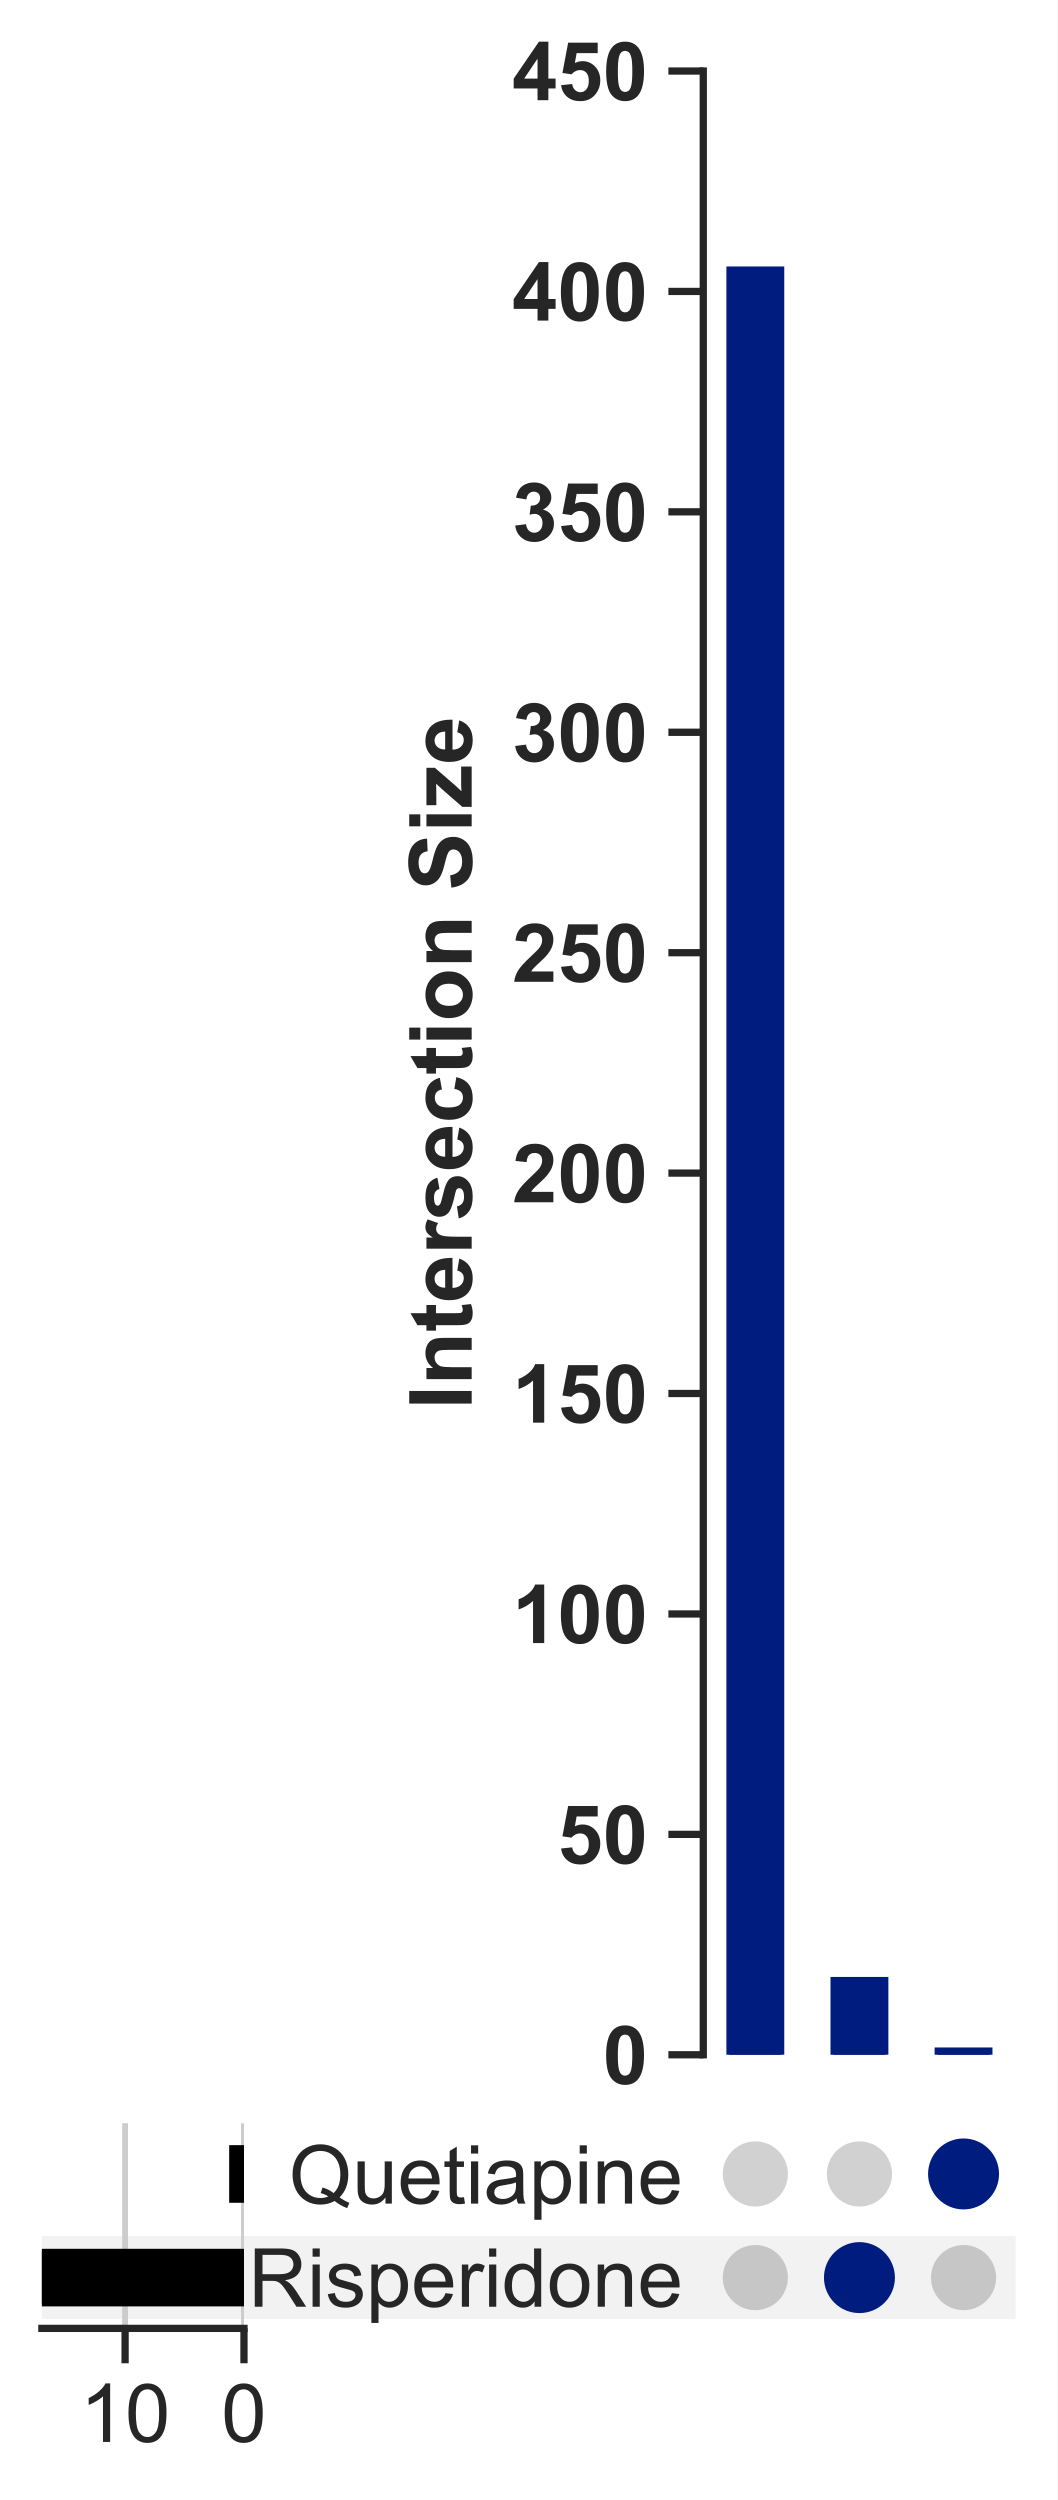
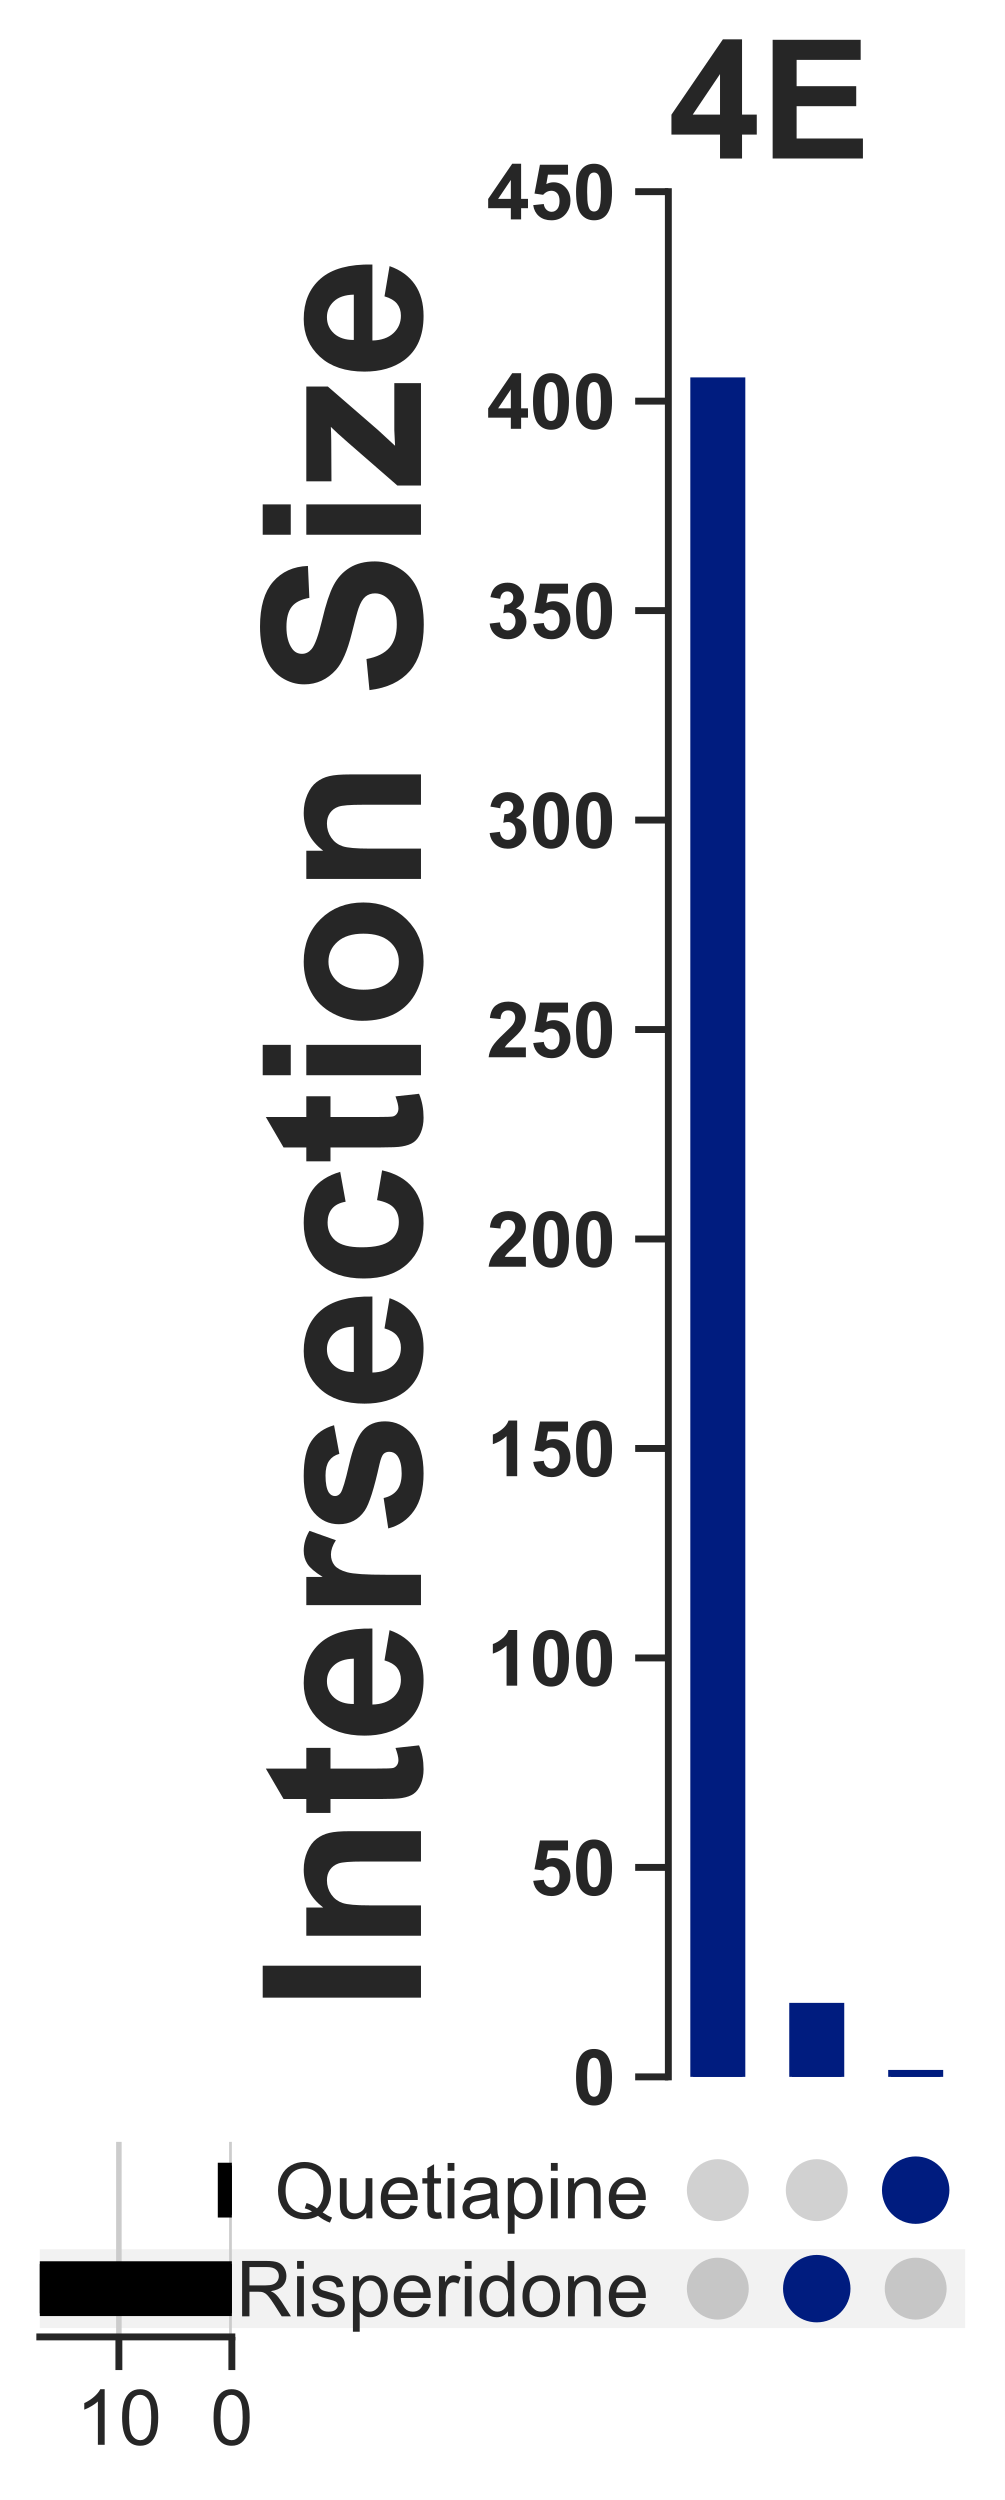
- <svg xmlns="http://www.w3.org/2000/svg" xmlns:xlink="http://www.w3.org/1999/xlink" width="181.8pt" height="429.794pt" viewBox="0 0 181.8 429.794" version="1.1">
+ <svg xmlns="http://www.w3.org/2000/svg" xmlns:xlink="http://www.w3.org/1999/xlink" width="181.8pt" height="452.257pt" viewBox="0 0 181.8 452.257" version="1.1">
  <defs>
    <style type="text/css">*{stroke-linejoin: round; stroke-linecap: butt}</style>
  </defs>
  <g id="figure_1">
    <g id="patch_1">
-       <path d="M 0 429.794  L 181.8 429.794  L 181.8 0  L 0 0  z " style="fill: #ffffff" />
+       <path d="M 0 452.257  L 181.8 452.257  L 181.8 0  L 0 0  z " style="fill: #ffffff" />
    </g>
    <g id="axes_1">
      <g id="patch_2">
-         <path d="M 7.2 398.687  L 174.6 398.687  L 174.6 384.432  L 7.2 384.432  z " clip-path="url(#pddbb2dbb85)" style="fill-opacity: 0.051" />
+         <path d="M 7.2 421.15  L 174.6 421.15  L 174.6 406.895  L 7.2 406.895  z " clip-path="url(#pad2015f1ff)" style="fill-opacity: 0.051" />
      </g>
      <g id="patch_3">
-         <path d="M 7.2 380.869  L 174.6 380.869  L 174.6 366.614  L 7.2 366.614  L 7.2 380.869  z " clip-path="url(#pddbb2dbb85)" style="fill: none" />
+         <path d="M 7.2 403.332  L 174.6 403.332  L 174.6 389.077  L 7.2 389.077  L 7.2 403.332  z " clip-path="url(#pad2015f1ff)" style="fill: none" />
      </g>
      <g id="matplotlib.axis_1" />
      <g id="matplotlib.axis_2">
        <g id="ytick_1" />
        <g id="ytick_2" />
      </g>
    </g>
    <g id="axes_2">
      <g id="matplotlib.axis_3">
        <g id="ytick_3">
          <g id="line2d_1" />
          <g id="text_1">
-             <g style="fill: #262626" transform="translate(42.70035 396.57) scale(0.14 -0.14)">
+             <g style="fill: #262626" transform="translate(42.70035 419.033) scale(0.14 -0.14)">
              <defs>
                <path id="ArialMT-52" d="M 503 0  L 503 4581  L 2534 4581  Q 3147 4581 3465 4457  Q 3784 4334 3975 4021  Q 4166 3709 4166 3331  Q 4166 2844 3850 2509  Q 3534 2175 2875 2084  Q 3116 1969 3241 1856  Q 3506 1613 3744 1247  L 4541 0  L 3778 0  L 3172 953  Q 2906 1366 2734 1584  Q 2563 1803 2427 1890  Q 2291 1978 2150 2013  Q 2047 2034 1813 2034  L 1109 2034  L 1109 0  L 503 0  z M 1109 2559  L 2413 2559  Q 2828 2559 3062 2645  Q 3297 2731 3419 2920  Q 3541 3109 3541 3331  Q 3541 3656 3305 3865  Q 3069 4075 2559 4075  L 1109 4075  L 1109 2559  z " transform="scale(0.015625)" />
                <path id="ArialMT-69" d="M 425 3934  L 425 4581  L 988 4581  L 988 3934  L 425 3934  z M 425 0  L 425 3319  L 988 3319  L 988 0  L 425 0  z " transform="scale(0.015625)" />
                <path id="ArialMT-73" d="M 197 991  L 753 1078  Q 800 744 1014 566  Q 1228 388 1613 388  Q 2000 388 2187 545  Q 2375 703 2375 916  Q 2375 1106 2209 1216  Q 2094 1291 1634 1406  Q 1016 1563 777 1677  Q 538 1791 414 1992  Q 291 2194 291 2438  Q 291 2659 392 2848  Q 494 3038 669 3163  Q 800 3259 1026 3326  Q 1253 3394 1513 3394  Q 1903 3394 2198 3281  Q 2494 3169 2634 2976  Q 2775 2784 2828 2463  L 2278 2388  Q 2241 2644 2061 2787  Q 1881 2931 1553 2931  Q 1166 2931 1000 2803  Q 834 2675 834 2503  Q 834 2394 903 2306  Q 972 2216 1119 2156  Q 1203 2125 1616 2013  Q 2213 1853 2448 1751  Q 2684 1650 2818 1456  Q 2953 1263 2953 975  Q 2953 694 2789 445  Q 2625 197 2315 61  Q 2006 -75 1616 -75  Q 969 -75 630 194  Q 291 463 197 991  z " transform="scale(0.015625)" />
                <path id="ArialMT-70" d="M 422 -1272  L 422 3319  L 934 3319  L 934 2888  Q 1116 3141 1344 3267  Q 1572 3394 1897 3394  Q 2322 3394 2647 3175  Q 2972 2956 3137 2557  Q 3303 2159 3303 1684  Q 3303 1175 3120 767  Q 2938 359 2589 142  Q 2241 -75 1856 -75  Q 1575 -75 1351 44  Q 1128 163 984 344  L 984 -1272  L 422 -1272  z M 931 1641  Q 931 1000 1190 694  Q 1450 388 1819 388  Q 2194 388 2461 705  Q 2728 1022 2728 1688  Q 2728 2322 2467 2637  Q 2206 2953 1844 2953  Q 1484 2953 1207 2617  Q 931 2281 931 1641  z " transform="scale(0.015625)" />
                <path id="ArialMT-65" d="M 2694 1069  L 3275 997  Q 3138 488 2766 206  Q 2394 -75 1816 -75  Q 1088 -75 661 373  Q 234 822 234 1631  Q 234 2469 665 2931  Q 1097 3394 1784 3394  Q 2450 3394 2872 2941  Q 3294 2488 3294 1666  Q 3294 1616 3291 1516  L 816 1516  Q 847 969 1125 678  Q 1403 388 1819 388  Q 2128 388 2347 550  Q 2566 713 2694 1069  z M 847 1978  L 2700 1978  Q 2663 2397 2488 2606  Q 2219 2931 1791 2931  Q 1403 2931 1139 2672  Q 875 2413 847 1978  z " transform="scale(0.015625)" />
                <path id="ArialMT-72" d="M 416 0  L 416 3319  L 922 3319  L 922 2816  Q 1116 3169 1280 3281  Q 1444 3394 1641 3394  Q 1925 3394 2219 3213  L 2025 2691  Q 1819 2813 1613 2813  Q 1428 2813 1281 2702  Q 1134 2591 1072 2394  Q 978 2094 978 1738  L 978 0  L 416 0  z " transform="scale(0.015625)" />
                <path id="ArialMT-64" d="M 2575 0  L 2575 419  Q 2259 -75 1647 -75  Q 1250 -75 917 144  Q 584 363 401 755  Q 219 1147 219 1656  Q 219 2153 384 2558  Q 550 2963 881 3178  Q 1213 3394 1622 3394  Q 1922 3394 2156 3267  Q 2391 3141 2538 2938  L 2538 4581  L 3097 4581  L 3097 0  L 2575 0  z M 797 1656  Q 797 1019 1065 703  Q 1334 388 1700 388  Q 2069 388 2326 689  Q 2584 991 2584 1609  Q 2584 2291 2321 2609  Q 2059 2928 1675 2928  Q 1300 2928 1048 2622  Q 797 2316 797 1656  z " transform="scale(0.015625)" />
                <path id="ArialMT-6f" d="M 213 1659  Q 213 2581 725 3025  Q 1153 3394 1769 3394  Q 2453 3394 2887 2945  Q 3322 2497 3322 1706  Q 3322 1066 3130 698  Q 2938 331 2570 128  Q 2203 -75 1769 -75  Q 1072 -75 642 372  Q 213 819 213 1659  z M 791 1659  Q 791 1022 1069 705  Q 1347 388 1769 388  Q 2188 388 2466 706  Q 2744 1025 2744 1678  Q 2744 2294 2464 2611  Q 2184 2928 1769 2928  Q 1347 2928 1069 2612  Q 791 2297 791 1659  z " transform="scale(0.015625)" />
                <path id="ArialMT-6e" d="M 422 0  L 422 3319  L 928 3319  L 928 2847  Q 1294 3394 1984 3394  Q 2284 3394 2536 3286  Q 2788 3178 2913 3003  Q 3038 2828 3088 2588  Q 3119 2431 3119 2041  L 3119 0  L 2556 0  L 2556 2019  Q 2556 2363 2490 2533  Q 2425 2703 2258 2804  Q 2091 2906 1866 2906  Q 1506 2906 1245 2678  Q 984 2450 984 1813  L 984 0  L 422 0  z " transform="scale(0.015625)" />
              </defs>
              <use xlink:href="#ArialMT-52" />
              <use xlink:href="#ArialMT-69" x="72.217" />
              <use xlink:href="#ArialMT-73" x="94.434" />
              <use xlink:href="#ArialMT-70" x="144.434" />
              <use xlink:href="#ArialMT-65" x="200.049" />
              <use xlink:href="#ArialMT-72" x="255.664" />
              <use xlink:href="#ArialMT-69" x="288.965" />
              <use xlink:href="#ArialMT-64" x="311.182" />
              <use xlink:href="#ArialMT-6f" x="366.797" />
              <use xlink:href="#ArialMT-6e" x="422.412" />
              <use xlink:href="#ArialMT-65" x="478.027" />
            </g>
          </g>
        </g>
        <g id="ytick_4">
          <g id="line2d_2" />
          <g id="text_2">
-             <g style="fill: #262626" transform="translate(49.69378 378.8415) scale(0.14 -0.14)">
+             <g style="fill: #262626" transform="translate(49.69378 401.3045) scale(0.14 -0.14)">
              <defs>
                <path id="ArialMT-51" d="M 3966 491  Q 4388 200 4744 66  L 4566 -356  Q 4072 -178 3581 206  Q 3072 -78 2456 -78  Q 1834 -78 1328 222  Q 822 522 548 1065  Q 275 1609 275 2291  Q 275 2969 550 3525  Q 825 4081 1333 4372  Q 1841 4663 2469 4663  Q 3103 4663 3612 4361  Q 4122 4059 4389 3517  Q 4656 2975 4656 2294  Q 4656 1728 4484 1276  Q 4313 825 3966 491  z M 2631 1266  Q 3156 1119 3497 828  Q 4031 1316 4031 2294  Q 4031 2850 3842 3265  Q 3653 3681 3289 3911  Q 2925 4141 2472 4141  Q 1794 4141 1347 3677  Q 900 3213 900 2291  Q 900 1397 1342 919  Q 1784 441 2472 441  Q 2797 441 3084 563  Q 2800 747 2484 825  L 2631 1266  z " transform="scale(0.015625)" />
                <path id="ArialMT-75" d="M 2597 0  L 2597 488  Q 2209 -75 1544 -75  Q 1250 -75 995 37  Q 741 150 617 320  Q 494 491 444 738  Q 409 903 409 1263  L 409 3319  L 972 3319  L 972 1478  Q 972 1038 1006 884  Q 1059 663 1231 536  Q 1403 409 1656 409  Q 1909 409 2131 539  Q 2353 669 2445 892  Q 2538 1116 2538 1541  L 2538 3319  L 3100 3319  L 3100 0  L 2597 0  z " transform="scale(0.015625)" />
                <path id="ArialMT-74" d="M 1650 503  L 1731 6  Q 1494 -44 1306 -44  Q 1000 -44 831 53  Q 663 150 594 308  Q 525 466 525 972  L 525 2881  L 113 2881  L 113 3319  L 525 3319  L 525 4141  L 1084 4478  L 1084 3319  L 1650 3319  L 1650 2881  L 1084 2881  L 1084 941  Q 1084 700 1114 631  Q 1144 563 1211 522  Q 1278 481 1403 481  Q 1497 481 1650 503  z " transform="scale(0.015625)" />
                <path id="ArialMT-61" d="M 2588 409  Q 2275 144 1986 34  Q 1697 -75 1366 -75  Q 819 -75 525 192  Q 231 459 231 875  Q 231 1119 342 1320  Q 453 1522 633 1644  Q 813 1766 1038 1828  Q 1203 1872 1538 1913  Q 2219 1994 2541 2106  Q 2544 2222 2544 2253  Q 2544 2597 2384 2738  Q 2169 2928 1744 2928  Q 1347 2928 1158 2789  Q 969 2650 878 2297  L 328 2372  Q 403 2725 575 2942  Q 747 3159 1072 3276  Q 1397 3394 1825 3394  Q 2250 3394 2515 3294  Q 2781 3194 2906 3042  Q 3031 2891 3081 2659  Q 3109 2516 3109 2141  L 3109 1391  Q 3109 606 3145 398  Q 3181 191 3288 0  L 2700 0  Q 2613 175 2588 409  z M 2541 1666  Q 2234 1541 1622 1453  Q 1275 1403 1131 1340  Q 988 1278 909 1158  Q 831 1038 831 891  Q 831 666 1001 516  Q 1172 366 1500 366  Q 1825 366 2078 508  Q 2331 650 2450 897  Q 2541 1088 2541 1459  L 2541 1666  z " transform="scale(0.015625)" />
              </defs>
              <use xlink:href="#ArialMT-51" />
              <use xlink:href="#ArialMT-75" x="77.783" />
              <use xlink:href="#ArialMT-65" x="133.398" />
              <use xlink:href="#ArialMT-74" x="189.014" />
              <use xlink:href="#ArialMT-69" x="216.797" />
              <use xlink:href="#ArialMT-61" x="239.014" />
              <use xlink:href="#ArialMT-70" x="294.629" />
              <use xlink:href="#ArialMT-69" x="350.244" />
              <use xlink:href="#ArialMT-6e" x="372.461" />
              <use xlink:href="#ArialMT-65" x="428.076" />
            </g>
          </g>
        </g>
      </g>
      <g id="LineCollection_1">
-         <path d="M 147.753 391.56  L 147.753 391.56  " clip-path="url(#pddff4c887b)" style="fill: none; stroke: #001c7f; stroke-width: 2" />
-         <path d="M 165.651 373.741  L 165.651 373.741  " clip-path="url(#pddff4c887b)" style="fill: none; stroke: #001c7f; stroke-width: 2" />
+         <path d="M 147.753 414.023  L 147.753 414.023  " clip-path="url(#p1b0eec09ca)" style="fill: none; stroke: #001c7f; stroke-width: 2" />
+         <path d="M 165.651 396.204  L 165.651 396.204  " clip-path="url(#p1b0eec09ca)" style="fill: none; stroke: #001c7f; stroke-width: 2" />
      </g>
      <g id="PathCollection_1">
        <defs>
-           <path id="C0_0_5091392706" d="M 0 5.6  C 1.485 5.6 2.91 5.01 3.96 3.96  C 5.01 2.91 5.6 1.485 5.6 -0  C 5.6 -1.485 5.01 -2.91 3.96 -3.96  C 2.91 -5.01 1.485 -5.6 0 -5.6  C -1.485 -5.6 -2.91 -5.01 -3.96 -3.96  C -5.01 -2.91 -5.6 -1.485 -5.6 0  C -5.6 1.485 -5.01 2.91 -3.96 3.96  C -2.91 5.01 -1.485 5.6 0 5.6  z " />
+           <path id="C0_0_72be84ef88" d="M 0 5.6  C 1.485 5.6 2.91 5.01 3.96 3.96  C 5.01 2.91 5.6 1.485 5.6 -0  C 5.6 -1.485 5.01 -2.91 3.96 -3.96  C 2.91 -5.01 1.485 -5.6 0 -5.6  C -1.485 -5.6 -2.91 -5.01 -3.96 -3.96  C -5.01 -2.91 -5.6 -1.485 -5.6 0  C -5.6 1.485 -5.01 2.91 -3.96 3.96  C -2.91 5.01 -1.485 5.6 0 5.6  z " />
        </defs>
-         <g clip-path="url(#pddff4c887b)">
-           <use xlink:href="#C0_0_5091392706" x="129.855" y="391.56" style="fill-opacity: 0.18" />
-         </g>
-         <g clip-path="url(#pddff4c887b)">
-           <use xlink:href="#C0_0_5091392706" x="129.855" y="373.741" style="fill-opacity: 0.18" />
-         </g>
-         <g clip-path="url(#pddff4c887b)">
-           <use xlink:href="#C0_0_5091392706" x="147.753" y="391.56" style="fill: #001c7f; stroke: #001c7f" />
-         </g>
-         <g clip-path="url(#pddff4c887b)">
-           <use xlink:href="#C0_0_5091392706" x="147.753" y="373.741" style="fill-opacity: 0.18" />
-         </g>
-         <g clip-path="url(#pddff4c887b)">
-           <use xlink:href="#C0_0_5091392706" x="165.651" y="391.56" style="fill-opacity: 0.18" />
-         </g>
-         <g clip-path="url(#pddff4c887b)">
-           <use xlink:href="#C0_0_5091392706" x="165.651" y="373.741" style="fill: #001c7f; stroke: #001c7f" />
+         <g clip-path="url(#p1b0eec09ca)">
+           <use xlink:href="#C0_0_72be84ef88" x="129.855" y="414.023" style="fill-opacity: 0.18" />
+         </g>
+         <g clip-path="url(#p1b0eec09ca)">
+           <use xlink:href="#C0_0_72be84ef88" x="129.855" y="396.204" style="fill-opacity: 0.18" />
+         </g>
+         <g clip-path="url(#p1b0eec09ca)">
+           <use xlink:href="#C0_0_72be84ef88" x="147.753" y="414.023" style="fill: #001c7f; stroke: #001c7f" />
+         </g>
+         <g clip-path="url(#p1b0eec09ca)">
+           <use xlink:href="#C0_0_72be84ef88" x="147.753" y="396.204" style="fill-opacity: 0.18" />
+         </g>
+         <g clip-path="url(#p1b0eec09ca)">
+           <use xlink:href="#C0_0_72be84ef88" x="165.651" y="414.023" style="fill-opacity: 0.18" />
+         </g>
+         <g clip-path="url(#p1b0eec09ca)">
+           <use xlink:href="#C0_0_72be84ef88" x="165.651" y="396.204" style="fill: #001c7f; stroke: #001c7f" />
        </g>
      </g>
    </g>
    <g id="axes_3">
      <g id="matplotlib.axis_4">
        <g id="xtick_1">
          <g id="line2d_3">
-             <path d="M 41.943 400.29  L 41.943 365.01  " clip-path="url(#peca0d788e1)" style="fill: none; stroke: #cccccc; stroke-linecap: round" />
+             <path d="M 41.943 422.753  L 41.943 387.473  " clip-path="url(#p33240fd0e1)" style="fill: none; stroke: #cccccc; stroke-linecap: round" />
          </g>
          <g id="line2d_4">
            <defs>
-               <path id="mc0bf9d4c30" d="M 0 0  L 0 6  " style="stroke: #262626; stroke-width: 1.25" />
+               <path id="m5e69090ae9" d="M 0 0  L 0 6  " style="stroke: #262626; stroke-width: 1.25" />
            </defs>
            <g>
-               <use xlink:href="#mc0bf9d4c30" x="41.943" y="400.29" style="fill: #262626; stroke: #262626; stroke-width: 1.25" />
+               <use xlink:href="#m5e69090ae9" x="41.943" y="422.753" style="fill: #262626; stroke: #262626; stroke-width: 1.25" />
            </g>
          </g>
          <g id="text_3">
-             <g style="fill: #262626" transform="translate(38.05074 419.8114) scale(0.14 -0.14)">
+             <g style="fill: #262626" transform="translate(38.05074 442.2744) scale(0.14 -0.14)">
              <defs>
                <path id="ArialMT-30" d="M 266 2259  Q 266 3072 433 3567  Q 600 4063 929 4331  Q 1259 4600 1759 4600  Q 2128 4600 2406 4451  Q 2684 4303 2865 4023  Q 3047 3744 3150 3342  Q 3253 2941 3253 2259  Q 3253 1453 3087 958  Q 2922 463 2592 192  Q 2263 -78 1759 -78  Q 1097 -78 719 397  Q 266 969 266 2259  z M 844 2259  Q 844 1131 1108 757  Q 1372 384 1759 384  Q 2147 384 2411 759  Q 2675 1134 2675 2259  Q 2675 3391 2411 3762  Q 2147 4134 1753 4134  Q 1366 4134 1134 3806  Q 844 3388 844 2259  z " transform="scale(0.015625)" />
              </defs>
              <use xlink:href="#ArialMT-30" />
            </g>
          </g>
        </g>
        <g id="xtick_2">
          <g id="line2d_5">
-             <path d="M 21.506 400.29  L 21.506 365.01  " clip-path="url(#peca0d788e1)" style="fill: none; stroke: #cccccc; stroke-linecap: round" />
+             <path d="M 21.506 422.753  L 21.506 387.473  " clip-path="url(#p33240fd0e1)" style="fill: none; stroke: #cccccc; stroke-linecap: round" />
          </g>
          <g id="line2d_6">
            <g>
-               <use xlink:href="#mc0bf9d4c30" x="21.506" y="400.29" style="fill: #262626; stroke: #262626; stroke-width: 1.25" />
+               <use xlink:href="#m5e69090ae9" x="21.506" y="422.753" style="fill: #262626; stroke: #262626; stroke-width: 1.25" />
            </g>
          </g>
          <g id="text_4">
-             <g style="fill: #262626" transform="translate(13.72079 419.8114) scale(0.14 -0.14)">
+             <g style="fill: #262626" transform="translate(13.72079 442.2744) scale(0.14 -0.14)">
              <defs>
                <path id="ArialMT-31" d="M 2384 0  L 1822 0  L 1822 3584  Q 1619 3391 1289 3197  Q 959 3003 697 2906  L 697 3450  Q 1169 3672 1522 3987  Q 1875 4303 2022 4600  L 2384 4600  L 2384 0  z " transform="scale(0.015625)" />
              </defs>
              <use xlink:href="#ArialMT-31" />
              <use xlink:href="#ArialMT-30" x="55.615" />
            </g>
          </g>
        </g>
      </g>
      <g id="patch_4">
-         <path d="M 41.943 396.014  L 7.2 396.014  L 7.2 387.105  L 41.943 387.105  z " clip-path="url(#peca0d788e1)" style="stroke: #000000; stroke-linejoin: miter" />
+         <path d="M 41.943 418.477  L 7.2 418.477  L 7.2 409.568  L 41.943 409.568  z " clip-path="url(#p33240fd0e1)" style="stroke: #000000; stroke-linejoin: miter" />
      </g>
      <g id="patch_5">
-         <path d="M 41.943 378.196  L 39.9 378.196  L 39.9 369.287  L 41.943 369.287  z " clip-path="url(#peca0d788e1)" style="stroke: #000000; stroke-linejoin: miter" />
+         <path d="M 41.943 400.659  L 39.9 400.659  L 39.9 391.75  L 41.943 391.75  z " clip-path="url(#p33240fd0e1)" style="stroke: #000000; stroke-linejoin: miter" />
      </g>
      <g id="patch_6">
-         <path d="M 7.2 400.29  L 41.943 400.29  " style="fill: none; stroke: #262626; stroke-width: 1.25; stroke-linejoin: miter; stroke-linecap: square" />
+         <path d="M 7.2 422.753  L 41.943 422.753  " style="fill: none; stroke: #262626; stroke-width: 1.25; stroke-linejoin: miter; stroke-linecap: square" />
      </g>
    </g>
    <g id="axes_4">
      <g id="patch_7">
-         <path d="M 120.906 353.25  L 174.6 353.25  L 174.6 12.21  L 120.906 12.21  z " style="fill: #ffffff" />
+         <path d="M 120.906 375.713  L 174.6 375.713  L 174.6 34.673  L 120.906 34.673  z " style="fill: #ffffff" />
      </g>
      <g id="matplotlib.axis_5">
        <g id="ytick_5">
          <g id="line2d_7">
            <defs>
-               <path id="mffc1f05f12" d="M 0 0  L -6 0  " style="stroke: #262626; stroke-width: 1.25" />
+               <path id="m1f7c239a01" d="M 0 0  L -6 0  " style="stroke: #262626; stroke-width: 1.25" />
            </defs>
            <g>
-               <use xlink:href="#mffc1f05f12" x="120.906" y="353.25" style="fill: #262626; stroke: #262626; stroke-width: 1.25" />
+               <use xlink:href="#m1f7c239a01" x="120.906" y="375.713" style="fill: #262626; stroke: #262626; stroke-width: 1.25" />
            </g>
          </g>
          <g id="text_5">
-             <g style="fill: #262626" transform="translate(103.6203 358.2609) scale(0.14 -0.14)">
+             <g style="fill: #262626" transform="translate(103.6203 380.7239) scale(0.14 -0.14)">
              <defs>
                <path id="Arial-BoldMT-30" d="M 1756 4600  Q 2422 4600 2797 4125  Q 3244 3563 3244 2259  Q 3244 959 2794 391  Q 2422 -78 1756 -78  Q 1088 -78 678 436  Q 269 950 269 2269  Q 269 3563 719 4131  Q 1091 4600 1756 4600  z M 1756 3872  Q 1597 3872 1472 3770  Q 1347 3669 1278 3406  Q 1188 3066 1188 2259  Q 1188 1453 1269 1151  Q 1350 850 1473 750  Q 1597 650 1756 650  Q 1916 650 2041 751  Q 2166 853 2234 1116  Q 2325 1453 2325 2259  Q 2325 3066 2244 3367  Q 2163 3669 2039 3770  Q 1916 3872 1756 3872  z " transform="scale(0.015625)" />
              </defs>
              <use xlink:href="#Arial-BoldMT-30" />
            </g>
          </g>
        </g>
        <g id="ytick_6">
          <g id="line2d_8">
            <g>
-               <use xlink:href="#mffc1f05f12" x="120.906" y="315.357" style="fill: #262626; stroke: #262626; stroke-width: 1.25" />
+               <use xlink:href="#m1f7c239a01" x="120.906" y="337.82" style="fill: #262626; stroke: #262626; stroke-width: 1.25" />
            </g>
          </g>
          <g id="text_6">
-             <g style="fill: #262626" transform="translate(95.83504 320.3676) scale(0.14 -0.14)">
+             <g style="fill: #262626" transform="translate(95.83504 342.8306) scale(0.14 -0.14)">
              <defs>
                <path id="Arial-BoldMT-35" d="M 284 1178  L 1159 1269  Q 1197 972 1381 798  Q 1566 625 1806 625  Q 2081 625 2272 848  Q 2463 1072 2463 1522  Q 2463 1944 2273 2155  Q 2084 2366 1781 2366  Q 1403 2366 1103 2031  L 391 2134  L 841 4519  L 3163 4519  L 3163 3697  L 1506 3697  L 1369 2919  Q 1663 3066 1969 3066  Q 2553 3066 2959 2641  Q 3366 2216 3366 1538  Q 3366 972 3038 528  Q 2591 -78 1797 -78  Q 1163 -78 763 262  Q 363 603 284 1178  z " transform="scale(0.015625)" />
              </defs>
              <use xlink:href="#Arial-BoldMT-35" />
              <use xlink:href="#Arial-BoldMT-30" x="55.615" />
            </g>
          </g>
        </g>
        <g id="ytick_7">
          <g id="line2d_9">
            <g>
-               <use xlink:href="#mffc1f05f12" x="120.906" y="277.464" style="fill: #262626; stroke: #262626; stroke-width: 1.25" />
+               <use xlink:href="#m1f7c239a01" x="120.906" y="299.927" style="fill: #262626; stroke: #262626; stroke-width: 1.25" />
            </g>
          </g>
          <g id="text_7">
-             <g style="fill: #262626" transform="translate(88.04972 282.4743) scale(0.14 -0.14)">
+             <g style="fill: #262626" transform="translate(88.04972 304.9372) scale(0.14 -0.14)">
              <defs>
                <path id="Arial-BoldMT-31" d="M 2519 0  L 1641 0  L 1641 3309  Q 1159 2859 506 2644  L 506 3441  Q 850 3553 1253 3867  Q 1656 4181 1806 4600  L 2519 4600  L 2519 0  z " transform="scale(0.015625)" />
              </defs>
              <use xlink:href="#Arial-BoldMT-31" />
              <use xlink:href="#Arial-BoldMT-30" x="55.615" />
              <use xlink:href="#Arial-BoldMT-30" x="111.23" />
            </g>
          </g>
        </g>
        <g id="ytick_8">
          <g id="line2d_10">
            <g>
-               <use xlink:href="#mffc1f05f12" x="120.906" y="239.57" style="fill: #262626; stroke: #262626; stroke-width: 1.25" />
+               <use xlink:href="#m1f7c239a01" x="120.906" y="262.033" style="fill: #262626; stroke: #262626; stroke-width: 1.25" />
            </g>
          </g>
          <g id="text_8">
-             <g style="fill: #262626" transform="translate(88.04972 244.5809) scale(0.14 -0.14)">
+             <g style="fill: #262626" transform="translate(88.04972 267.0439) scale(0.14 -0.14)">
              <use xlink:href="#Arial-BoldMT-31" />
              <use xlink:href="#Arial-BoldMT-35" x="55.615" />
              <use xlink:href="#Arial-BoldMT-30" x="111.23" />
            </g>
          </g>
        </g>
        <g id="ytick_9">
          <g id="line2d_11">
            <g>
-               <use xlink:href="#mffc1f05f12" x="120.906" y="201.677" style="fill: #262626; stroke: #262626; stroke-width: 1.25" />
+               <use xlink:href="#m1f7c239a01" x="120.906" y="224.14" style="fill: #262626; stroke: #262626; stroke-width: 1.25" />
            </g>
          </g>
          <g id="text_9">
-             <g style="fill: #262626" transform="translate(88.04972 206.6876) scale(0.14 -0.14)">
+             <g style="fill: #262626" transform="translate(88.04972 229.1506) scale(0.14 -0.14)">
              <defs>
                <path id="Arial-BoldMT-32" d="M 3238 816  L 3238 0  L 159 0  Q 209 463 459 877  Q 709 1291 1447 1975  Q 2041 2528 2175 2725  Q 2356 2997 2356 3263  Q 2356 3556 2198 3714  Q 2041 3872 1763 3872  Q 1488 3872 1325 3706  Q 1163 3541 1138 3156  L 263 3244  Q 341 3969 753 4284  Q 1166 4600 1784 4600  Q 2463 4600 2850 4234  Q 3238 3869 3238 3325  Q 3238 3016 3127 2736  Q 3016 2456 2775 2150  Q 2616 1947 2200 1565  Q 1784 1184 1673 1059  Q 1563 934 1494 816  L 3238 816  z " transform="scale(0.015625)" />
              </defs>
              <use xlink:href="#Arial-BoldMT-32" />
              <use xlink:href="#Arial-BoldMT-30" x="55.615" />
              <use xlink:href="#Arial-BoldMT-30" x="111.23" />
            </g>
          </g>
        </g>
        <g id="ytick_10">
          <g id="line2d_12">
            <g>
-               <use xlink:href="#mffc1f05f12" x="120.906" y="163.784" style="fill: #262626; stroke: #262626; stroke-width: 1.25" />
+               <use xlink:href="#m1f7c239a01" x="120.906" y="186.247" style="fill: #262626; stroke: #262626; stroke-width: 1.25" />
            </g>
          </g>
          <g id="text_10">
-             <g style="fill: #262626" transform="translate(88.04972 168.7943) scale(0.14 -0.14)">
+             <g style="fill: #262626" transform="translate(88.04972 191.2572) scale(0.14 -0.14)">
              <use xlink:href="#Arial-BoldMT-32" />
              <use xlink:href="#Arial-BoldMT-35" x="55.615" />
              <use xlink:href="#Arial-BoldMT-30" x="111.23" />
            </g>
          </g>
        </g>
        <g id="ytick_11">
          <g id="line2d_13">
            <g>
-               <use xlink:href="#mffc1f05f12" x="120.906" y="125.89" style="fill: #262626; stroke: #262626; stroke-width: 1.25" />
+               <use xlink:href="#m1f7c239a01" x="120.906" y="148.353" style="fill: #262626; stroke: #262626; stroke-width: 1.25" />
            </g>
          </g>
          <g id="text_11">
-             <g style="fill: #262626" transform="translate(88.04972 130.9009) scale(0.14 -0.14)">
+             <g style="fill: #262626" transform="translate(88.04972 153.3639) scale(0.14 -0.14)">
              <defs>
                <path id="Arial-BoldMT-33" d="M 241 1216  L 1091 1319  Q 1131 994 1309 822  Q 1488 650 1741 650  Q 2013 650 2198 856  Q 2384 1063 2384 1413  Q 2384 1744 2206 1937  Q 2028 2131 1772 2131  Q 1603 2131 1369 2066  L 1466 2781  Q 1822 2772 2009 2936  Q 2197 3100 2197 3372  Q 2197 3603 2059 3740  Q 1922 3878 1694 3878  Q 1469 3878 1309 3722  Q 1150 3566 1116 3266  L 306 3403  Q 391 3819 561 4067  Q 731 4316 1036 4458  Q 1341 4600 1719 4600  Q 2366 4600 2756 4188  Q 3078 3850 3078 3425  Q 3078 2822 2419 2463  Q 2813 2378 3048 2084  Q 3284 1791 3284 1375  Q 3284 772 2843 347  Q 2403 -78 1747 -78  Q 1125 -78 715 280  Q 306 638 241 1216  z " transform="scale(0.015625)" />
              </defs>
              <use xlink:href="#Arial-BoldMT-33" />
              <use xlink:href="#Arial-BoldMT-30" x="55.615" />
              <use xlink:href="#Arial-BoldMT-30" x="111.23" />
            </g>
          </g>
        </g>
        <g id="ytick_12">
          <g id="line2d_14">
            <g>
-               <use xlink:href="#mffc1f05f12" x="120.906" y="87.997" style="fill: #262626; stroke: #262626; stroke-width: 1.25" />
+               <use xlink:href="#m1f7c239a01" x="120.906" y="110.46" style="fill: #262626; stroke: #262626; stroke-width: 1.25" />
            </g>
          </g>
          <g id="text_12">
-             <g style="fill: #262626" transform="translate(88.04972 93.0076) scale(0.14 -0.14)">
+             <g style="fill: #262626" transform="translate(88.04972 115.4706) scale(0.14 -0.14)">
              <use xlink:href="#Arial-BoldMT-33" />
              <use xlink:href="#Arial-BoldMT-35" x="55.615" />
              <use xlink:href="#Arial-BoldMT-30" x="111.23" />
            </g>
          </g>
        </g>
        <g id="ytick_13">
          <g id="line2d_15">
            <g>
-               <use xlink:href="#mffc1f05f12" x="120.906" y="50.104" style="fill: #262626; stroke: #262626; stroke-width: 1.25" />
+               <use xlink:href="#m1f7c239a01" x="120.906" y="72.567" style="fill: #262626; stroke: #262626; stroke-width: 1.25" />
            </g>
          </g>
          <g id="text_13">
-             <g style="fill: #262626" transform="translate(88.04972 55.11427) scale(0.14 -0.14)">
+             <g style="fill: #262626" transform="translate(88.04972 77.57724) scale(0.14 -0.14)">
              <defs>
                <path id="Arial-BoldMT-34" d="M 1994 0  L 1994 922  L 119 922  L 119 1691  L 2106 4600  L 2844 4600  L 2844 1694  L 3413 1694  L 3413 922  L 2844 922  L 2844 0  L 1994 0  z M 1994 1694  L 1994 3259  L 941 1694  L 1994 1694  z " transform="scale(0.015625)" />
              </defs>
              <use xlink:href="#Arial-BoldMT-34" />
              <use xlink:href="#Arial-BoldMT-30" x="55.615" />
              <use xlink:href="#Arial-BoldMT-30" x="111.23" />
            </g>
          </g>
        </g>
        <g id="ytick_14">
          <g id="line2d_16">
            <g>
-               <use xlink:href="#mffc1f05f12" x="120.906" y="12.21" style="fill: #262626; stroke: #262626; stroke-width: 1.25" />
+               <use xlink:href="#m1f7c239a01" x="120.906" y="34.673" style="fill: #262626; stroke: #262626; stroke-width: 1.25" />
            </g>
          </g>
          <g id="text_14">
-             <g style="fill: #262626" transform="translate(88.04972 17.22094) scale(0.14 -0.14)">
+             <g style="fill: #262626" transform="translate(88.04972 39.68391) scale(0.14 -0.14)">
              <use xlink:href="#Arial-BoldMT-34" />
              <use xlink:href="#Arial-BoldMT-35" x="55.615" />
              <use xlink:href="#Arial-BoldMT-30" x="111.23" />
            </g>
          </g>
        </g>
        <g id="text_15">
-           <g style="fill: #262626" transform="translate(81.08957 242.3273) rotate(-90) scale(0.15 -0.15)">
+           <g style="fill: #262626" transform="translate(76.15597 364.1184) rotate(-90) scale(0.4 -0.4)">
            <defs>
              <path id="Arial-BoldMT-49" d="M 438 0  L 438 4581  L 1363 4581  L 1363 0  L 438 0  z " transform="scale(0.015625)" />
              <path id="Arial-BoldMT-6e" d="M 3478 0  L 2600 0  L 2600 1694  Q 2600 2231 2544 2389  Q 2488 2547 2361 2634  Q 2234 2722 2056 2722  Q 1828 2722 1647 2597  Q 1466 2472 1398 2265  Q 1331 2059 1331 1503  L 1331 0  L 453 0  L 453 3319  L 1269 3319  L 1269 2831  Q 1703 3394 2363 3394  Q 2653 3394 2893 3289  Q 3134 3184 3257 3021  Q 3381 2859 3429 2653  Q 3478 2447 3478 2063  L 3478 0  z " transform="scale(0.015625)" />
              <path id="Arial-BoldMT-74" d="M 1981 3319  L 1981 2619  L 1381 2619  L 1381 1281  Q 1381 875 1398 808  Q 1416 741 1477 697  Q 1538 653 1625 653  Q 1747 653 1978 738  L 2053 56  Q 1747 -75 1359 -75  Q 1122 -75 931 4  Q 741 84 652 211  Q 563 338 528 553  Q 500 706 500 1172  L 500 2619  L 97 2619  L 97 3319  L 500 3319  L 500 3978  L 1381 4491  L 1381 3319  L 1981 3319  z " transform="scale(0.015625)" />
              <path id="Arial-BoldMT-65" d="M 2381 1056  L 3256 909  Q 3088 428 2723 176  Q 2359 -75 1813 -75  Q 947 -75 531 491  Q 203 944 203 1634  Q 203 2459 634 2926  Q 1066 3394 1725 3394  Q 2466 3394 2894 2905  Q 3322 2416 3303 1406  L 1103 1406  Q 1113 1016 1316 798  Q 1519 581 1822 581  Q 2028 581 2168 693  Q 2309 806 2381 1056  z M 2431 1944  Q 2422 2325 2234 2523  Q 2047 2722 1778 2722  Q 1491 2722 1303 2513  Q 1116 2303 1119 1944  L 2431 1944  z " transform="scale(0.015625)" />
              <path id="Arial-BoldMT-72" d="M 1300 0  L 422 0  L 422 3319  L 1238 3319  L 1238 2847  Q 1447 3181 1614 3287  Q 1781 3394 1994 3394  Q 2294 3394 2572 3228  L 2300 2463  Q 2078 2606 1888 2606  Q 1703 2606 1575 2504  Q 1447 2403 1373 2137  Q 1300 1872 1300 1025  L 1300 0  z " transform="scale(0.015625)" />
              <path id="Arial-BoldMT-73" d="M 150 947  L 1031 1081  Q 1088 825 1259 692  Q 1431 559 1741 559  Q 2081 559 2253 684  Q 2369 772 2369 919  Q 2369 1019 2306 1084  Q 2241 1147 2013 1200  Q 950 1434 666 1628  Q 272 1897 272 2375  Q 272 2806 612 3100  Q 953 3394 1669 3394  Q 2350 3394 2681 3172  Q 3013 2950 3138 2516  L 2309 2363  Q 2256 2556 2107 2659  Q 1959 2763 1684 2763  Q 1338 2763 1188 2666  Q 1088 2597 1088 2488  Q 1088 2394 1175 2328  Q 1294 2241 1995 2081  Q 2697 1922 2975 1691  Q 3250 1456 3250 1038  Q 3250 581 2869 253  Q 2488 -75 1741 -75  Q 1063 -75 667 200  Q 272 475 150 947  z " transform="scale(0.015625)" />
              <path id="Arial-BoldMT-63" d="M 3353 2338  L 2488 2181  Q 2444 2441 2289 2572  Q 2134 2703 1888 2703  Q 1559 2703 1364 2476  Q 1169 2250 1169 1719  Q 1169 1128 1367 884  Q 1566 641 1900 641  Q 2150 641 2309 783  Q 2469 925 2534 1272  L 3397 1125  Q 3263 531 2881 228  Q 2500 -75 1859 -75  Q 1131 -75 698 384  Q 266 844 266 1656  Q 266 2478 700 2936  Q 1134 3394 1875 3394  Q 2481 3394 2839 3133  Q 3197 2872 3353 2338  z " transform="scale(0.015625)" />
              <path id="Arial-BoldMT-69" d="M 459 3769  L 459 4581  L 1338 4581  L 1338 3769  L 459 3769  z M 459 0  L 459 3319  L 1338 3319  L 1338 0  L 459 0  z " transform="scale(0.015625)" />
              <path id="Arial-BoldMT-6f" d="M 256 1706  Q 256 2144 472 2553  Q 688 2963 1083 3178  Q 1478 3394 1966 3394  Q 2719 3394 3200 2905  Q 3681 2416 3681 1669  Q 3681 916 3195 420  Q 2709 -75 1972 -75  Q 1516 -75 1102 131  Q 688 338 472 736  Q 256 1134 256 1706  z M 1156 1659  Q 1156 1166 1390 903  Q 1625 641 1969 641  Q 2313 641 2545 903  Q 2778 1166 2778 1666  Q 2778 2153 2545 2415  Q 2313 2678 1969 2678  Q 1625 2678 1390 2415  Q 1156 2153 1156 1659  z " transform="scale(0.015625)" />
              <path id="Arial-BoldMT-20" transform="scale(0.015625)" />
              <path id="Arial-BoldMT-53" d="M 231 1491  L 1131 1578  Q 1213 1125 1461 912  Q 1709 700 2131 700  Q 2578 700 2804 889  Q 3031 1078 3031 1331  Q 3031 1494 2936 1608  Q 2841 1722 2603 1806  Q 2441 1863 1863 2006  Q 1119 2191 819 2459  Q 397 2838 397 3381  Q 397 3731 595 4036  Q 794 4341 1167 4500  Q 1541 4659 2069 4659  Q 2931 4659 3367 4281  Q 3803 3903 3825 3272  L 2900 3231  Q 2841 3584 2645 3739  Q 2450 3894 2059 3894  Q 1656 3894 1428 3728  Q 1281 3622 1281 3444  Q 1281 3281 1419 3166  Q 1594 3019 2269 2859  Q 2944 2700 3267 2529  Q 3591 2359 3773 2064  Q 3956 1769 3956 1334  Q 3956 941 3737 597  Q 3519 253 3119 86  Q 2719 -81 2122 -81  Q 1253 -81 787 320  Q 322 722 231 1491  z " transform="scale(0.015625)" />
              <path id="Arial-BoldMT-7a" d="M 106 0  L 106 684  L 1350 2113  Q 1656 2463 1803 2609  Q 1650 2600 1400 2597  L 228 2591  L 228 3319  L 2972 3319  L 2972 2697  L 1703 1234  L 1256 750  Q 1622 772 1709 772  L 3069 772  L 3069 0  L 106 0  z " transform="scale(0.015625)" />
            </defs>
            <use xlink:href="#Arial-BoldMT-49" />
            <use xlink:href="#Arial-BoldMT-6e" x="27.783" />
            <use xlink:href="#Arial-BoldMT-74" x="88.867" />
            <use xlink:href="#Arial-BoldMT-65" x="122.168" />
            <use xlink:href="#Arial-BoldMT-72" x="177.783" />
            <use xlink:href="#Arial-BoldMT-73" x="216.699" />
            <use xlink:href="#Arial-BoldMT-65" x="272.314" />
            <use xlink:href="#Arial-BoldMT-63" x="327.93" />
            <use xlink:href="#Arial-BoldMT-74" x="383.545" />
            <use xlink:href="#Arial-BoldMT-69" x="416.846" />
            <use xlink:href="#Arial-BoldMT-6f" x="444.629" />
            <use xlink:href="#Arial-BoldMT-6e" x="505.713" />
            <use xlink:href="#Arial-BoldMT-20" x="566.797" />
            <use xlink:href="#Arial-BoldMT-53" x="594.58" />
            <use xlink:href="#Arial-BoldMT-69" x="661.279" />
            <use xlink:href="#Arial-BoldMT-7a" x="689.062" />
            <use xlink:href="#Arial-BoldMT-65" x="739.062" />
          </g>
        </g>
      </g>
      <g id="patch_8">
-         <path d="M 120.906 353.25  L 120.906 12.21  " style="fill: none; stroke: #262626; stroke-width: 1.25; stroke-linejoin: miter; stroke-linecap: square" />
+         <path d="M 120.906 375.713  L 120.906 34.673  " style="fill: none; stroke: #262626; stroke-width: 1.25; stroke-linejoin: miter; stroke-linecap: square" />
+       </g>
+       <g id="text_16">
+         <g style="fill: #262626" transform="translate(120.9057 28.67344) scale(0.3 -0.3)">
+           <defs>
+             <path id="Arial-BoldMT-45" d="M 466 0  L 466 4581  L 3863 4581  L 3863 3806  L 1391 3806  L 1391 2791  L 3691 2791  L 3691 2019  L 1391 2019  L 1391 772  L 3950 772  L 3950 0  L 466 0  z " transform="scale(0.015625)" />
+           </defs>
+           <use xlink:href="#Arial-BoldMT-34" />
+           <use xlink:href="#Arial-BoldMT-45" x="55.615" />
+         </g>
      </g>
      <g id="patch_9">
-         <path d="M 125.38 353.25  L 134.329 353.25  L 134.329 46.314  L 125.38 46.314  z " clip-path="url(#p7d3b0ca3f2)" style="fill: #001c7f; stroke: #001c7f; stroke-linejoin: miter" />
+         <path d="M 125.38 375.713  L 134.329 375.713  L 134.329 68.777  L 125.38 68.777  z " clip-path="url(#p72ba5fe314)" style="fill: #001c7f; stroke: #001c7f; stroke-linejoin: miter" />
      </g>
      <g id="patch_10">
-         <path d="M 143.278 353.25  L 152.227 353.25  L 152.227 340.367  L 143.278 340.367  z " clip-path="url(#p7d3b0ca3f2)" style="fill: #001c7f; stroke: #001c7f; stroke-linejoin: miter" />
+         <path d="M 143.278 375.713  L 152.227 375.713  L 152.227 362.83  L 143.278 362.83  z " clip-path="url(#p72ba5fe314)" style="fill: #001c7f; stroke: #001c7f; stroke-linejoin: miter" />
      </g>
      <g id="patch_11">
-         <path d="M 161.176 353.25  L 170.125 353.25  L 170.125 352.493  L 161.176 352.493  z " clip-path="url(#p7d3b0ca3f2)" style="fill: #001c7f; stroke: #001c7f; stroke-linejoin: miter" />
+         <path d="M 161.176 375.713  L 170.125 375.713  L 170.125 374.956  L 161.176 374.956  z " clip-path="url(#p72ba5fe314)" style="fill: #001c7f; stroke: #001c7f; stroke-linejoin: miter" />
      </g>
    </g>
  </g>
  <defs>
-     <clipPath id="pddbb2dbb85">
-       <rect x="7.2" y="365.01" width="167.4" height="35.28" />
+     <clipPath id="pad2015f1ff">
+       <rect x="7.2" y="387.473" width="167.4" height="35.28" />
    </clipPath>
-     <clipPath id="pddff4c887b">
-       <rect x="120.906" y="365.01" width="53.694" height="35.28" />
+     <clipPath id="p1b0eec09ca">
+       <rect x="120.906" y="387.473" width="53.694" height="35.28" />
    </clipPath>
-     <clipPath id="peca0d788e1">
-       <rect x="7.2" y="365.01" width="34.743" height="35.28" />
+     <clipPath id="p33240fd0e1">
+       <rect x="7.2" y="387.473" width="34.743" height="35.28" />
    </clipPath>
-     <clipPath id="p7d3b0ca3f2">
-       <rect x="120.906" y="12.21" width="53.694" height="341.04" />
+     <clipPath id="p72ba5fe314">
+       <rect x="120.906" y="34.673" width="53.694" height="341.04" />
    </clipPath>
  </defs>
</svg>
